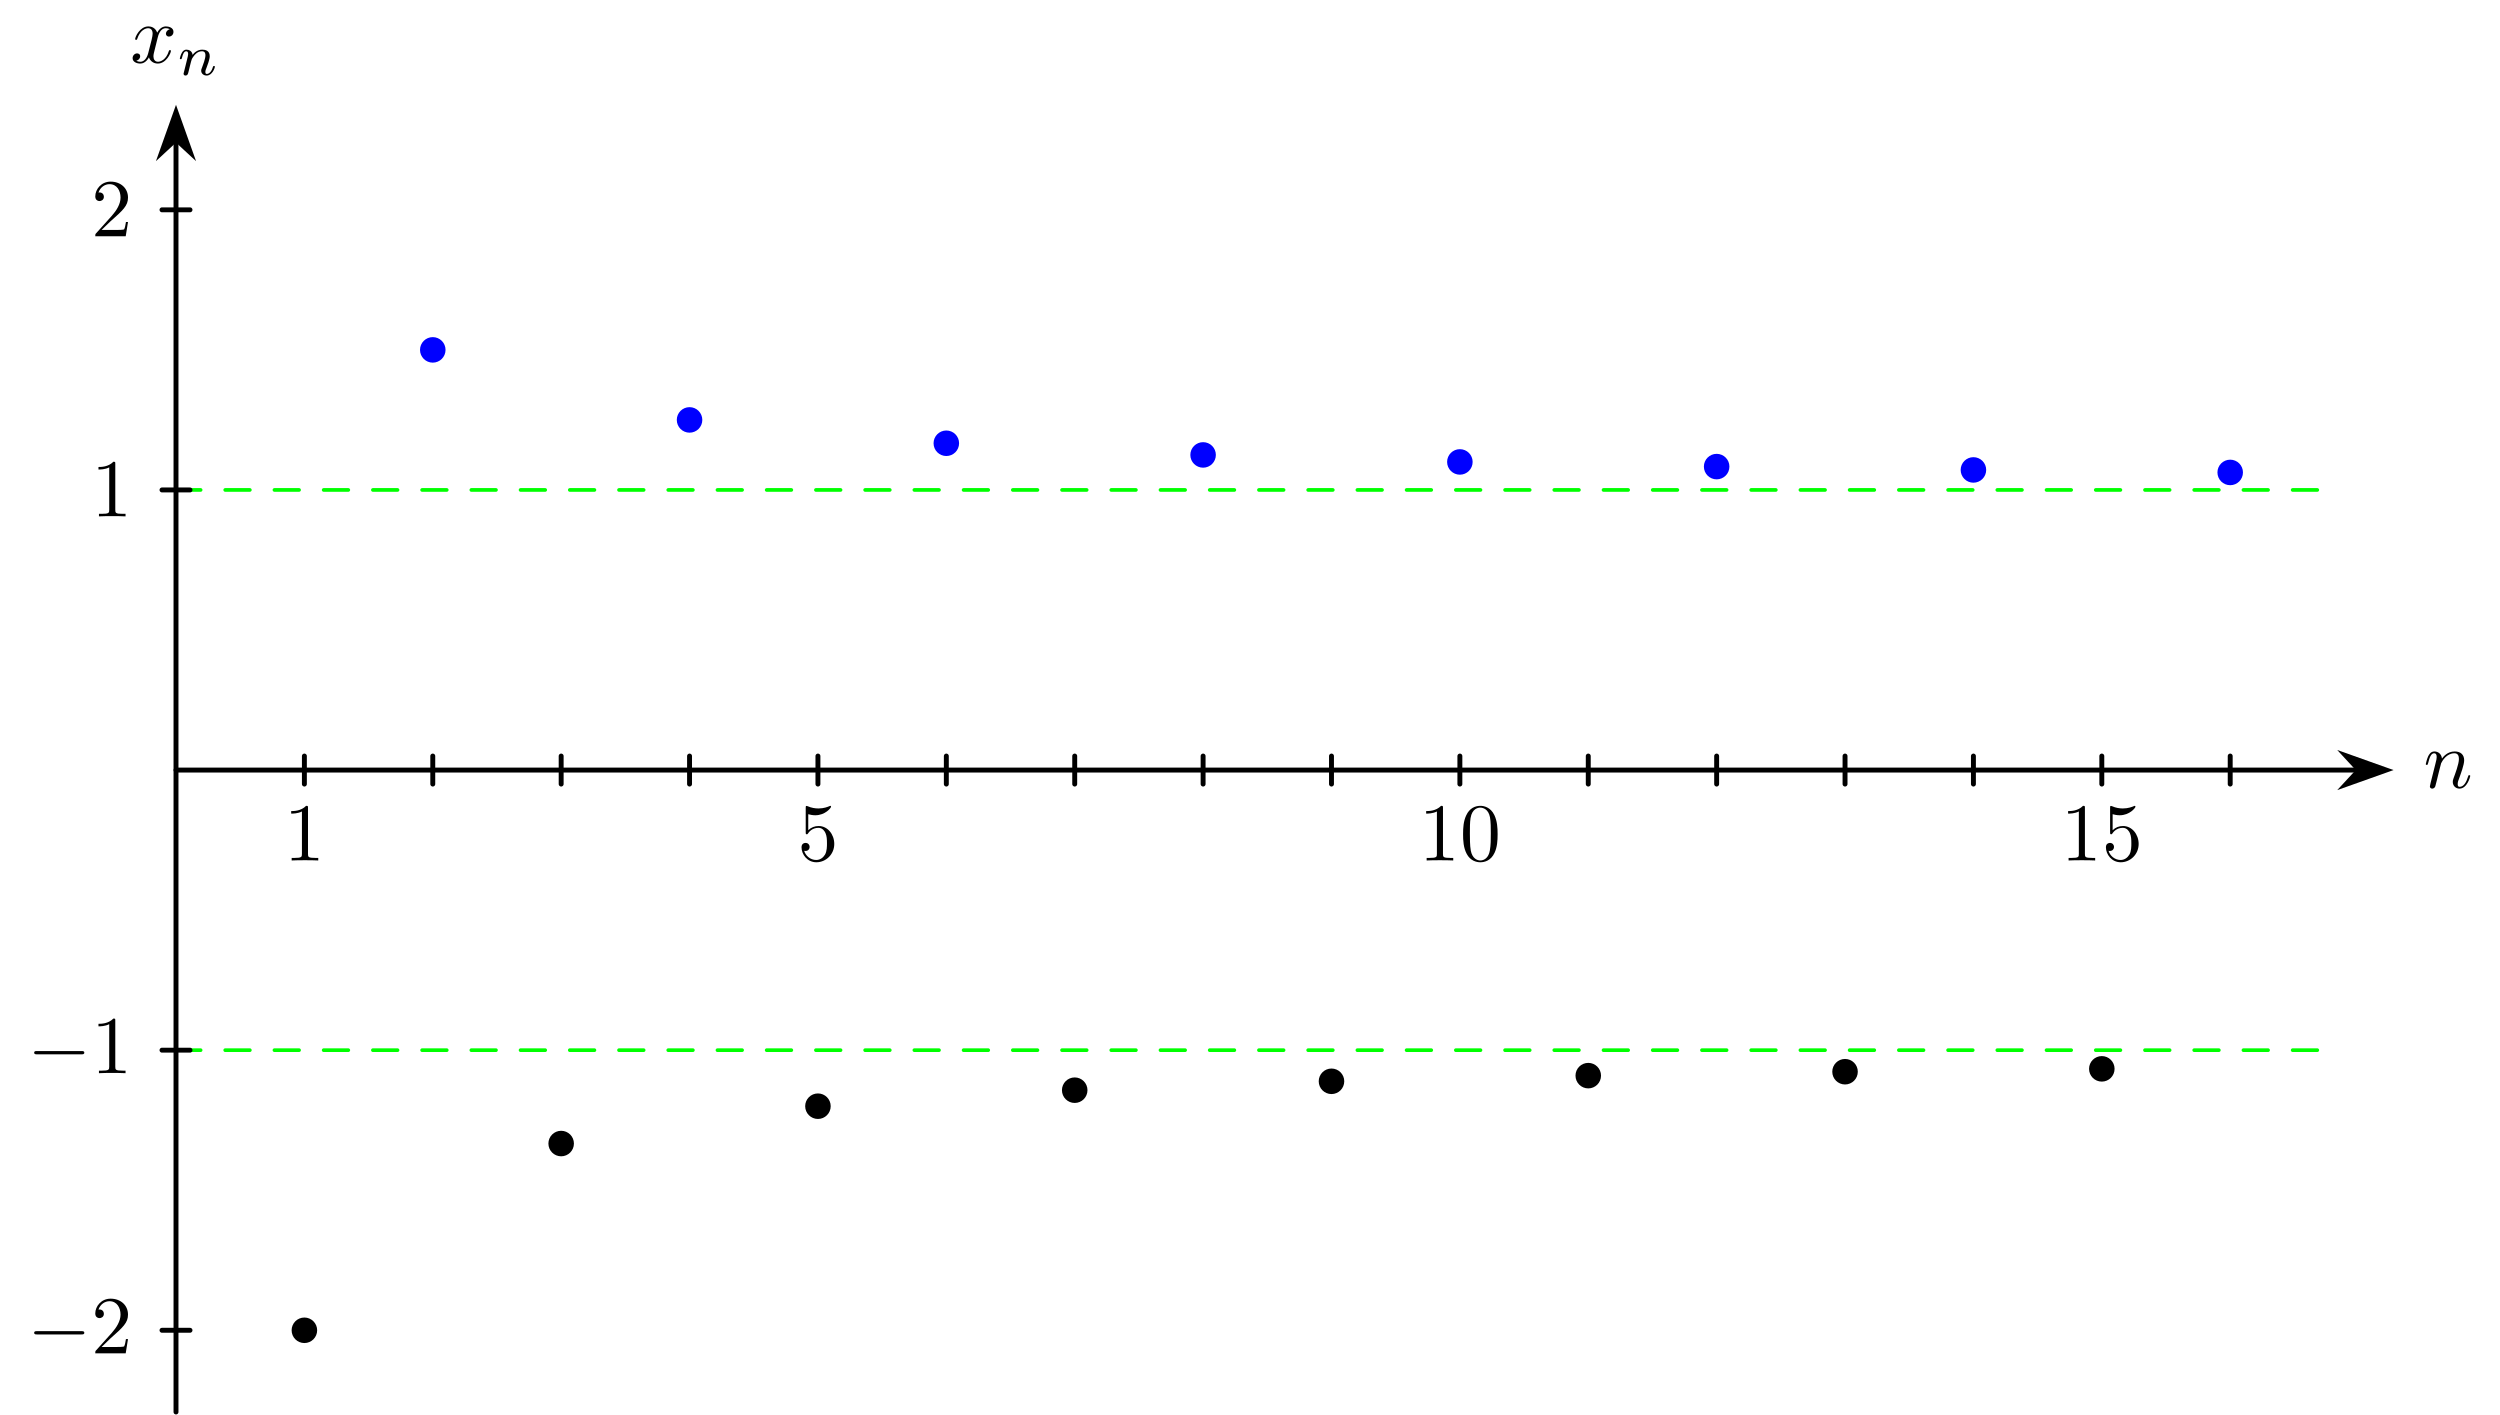
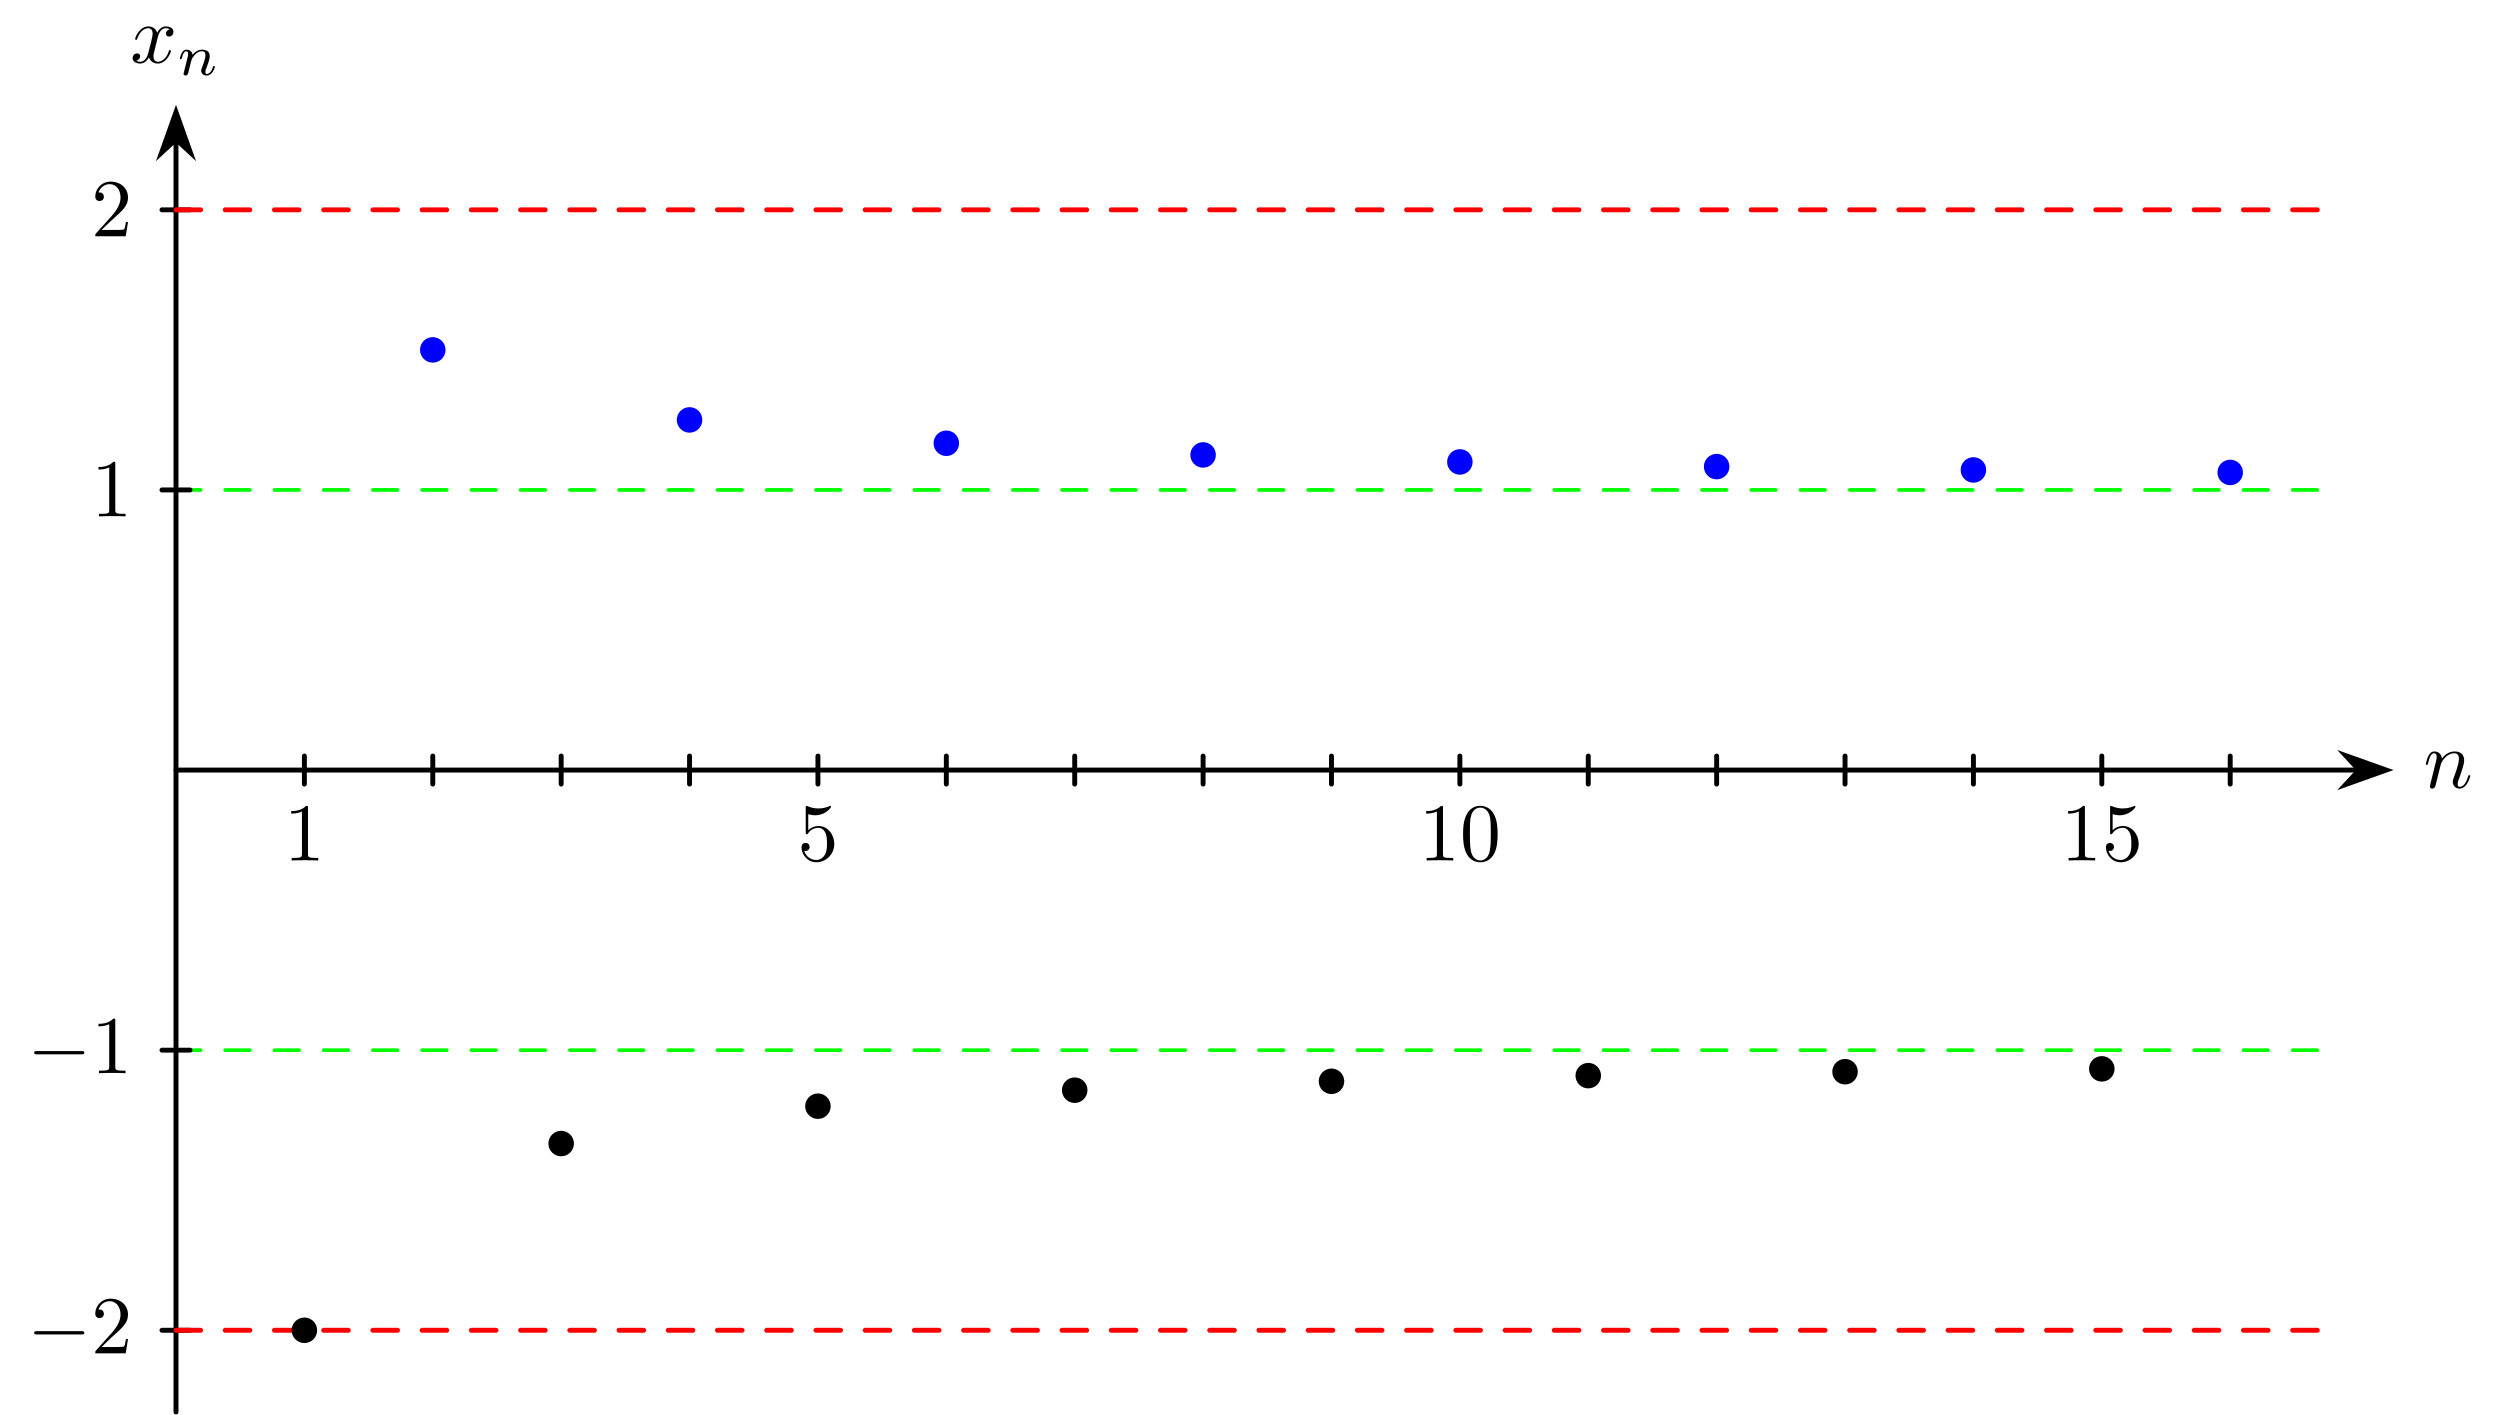
<svg xmlns="http://www.w3.org/2000/svg" xmlns:xlink="http://www.w3.org/1999/xlink" version="1.1" width="409.84pt" height="231.88pt" viewBox="-72 -72 303.582 171.763">
  <defs>
    <path id="podzaporedji-soda-liha-g0-0" d="M6.565-2.291C6.735-2.291 6.914-2.291 6.914-2.491S6.735-2.69 6.565-2.69H1.176C1.006-2.69 .827-2.69 .827-2.491S1.006-2.291 1.176-2.291H6.565Z" />
    <path id="podzaporedji-soda-liha-g1-110" d="M.877-.588C.847-.438 .787-.209 .787-.159C.787 .02 .927 .11 1.076 .11C1.196 .11 1.375 .03 1.445-.169C1.455-.189 1.574-.658 1.634-.907L1.853-1.803C1.913-2.022 1.973-2.242 2.022-2.471C2.062-2.64 2.142-2.929 2.152-2.969C2.301-3.278 2.829-4.184 3.776-4.184C4.224-4.184 4.314-3.816 4.314-3.487C4.314-2.869 3.826-1.594 3.666-1.166C3.577-.936 3.567-.817 3.567-.707C3.567-.239 3.915 .11 4.384 .11C5.32 .11 5.689-1.345 5.689-1.425C5.689-1.524 5.599-1.524 5.569-1.524C5.469-1.524 5.469-1.494 5.42-1.345C5.22-.667 4.892-.11 4.403-.11C4.234-.11 4.164-.209 4.164-.438C4.164-.687 4.254-.927 4.344-1.146C4.533-1.674 4.951-2.77 4.951-3.337C4.951-4.005 4.523-4.403 3.806-4.403C2.909-4.403 2.421-3.766 2.252-3.537C2.202-4.095 1.793-4.403 1.335-4.403S.687-4.015 .588-3.836C.428-3.497 .289-2.909 .289-2.869C.289-2.77 .389-2.77 .408-2.77C.508-2.77 .518-2.78 .578-2.999C.747-3.706 .946-4.184 1.305-4.184C1.504-4.184 1.614-4.055 1.614-3.726C1.614-3.517 1.584-3.407 1.455-2.889L.877-.588Z" />
    <path id="podzaporedji-soda-liha-g1-120" d="M3.328-3.009C3.387-3.268 3.616-4.184 4.314-4.184C4.364-4.184 4.603-4.184 4.812-4.055C4.533-4.005 4.334-3.756 4.334-3.517C4.334-3.357 4.443-3.168 4.712-3.168C4.932-3.168 5.25-3.347 5.25-3.746C5.25-4.264 4.663-4.403 4.324-4.403C3.746-4.403 3.397-3.875 3.278-3.646C3.029-4.304 2.491-4.403 2.202-4.403C1.166-4.403 .598-3.118 .598-2.869C.598-2.77 .697-2.77 .717-2.77C.797-2.77 .827-2.79 .847-2.879C1.186-3.935 1.843-4.184 2.182-4.184C2.371-4.184 2.72-4.095 2.72-3.517C2.72-3.208 2.55-2.54 2.182-1.146C2.022-.528 1.674-.11 1.235-.11C1.176-.11 .946-.11 .737-.239C.986-.289 1.205-.498 1.205-.777C1.205-1.046 .986-1.126 .837-1.126C.538-1.126 .289-.867 .289-.548C.289-.09 .787 .11 1.225 .11C1.883 .11 2.242-.588 2.271-.648C2.391-.279 2.75 .11 3.347 .11C4.374 .11 4.941-1.176 4.941-1.425C4.941-1.524 4.852-1.524 4.822-1.524C4.732-1.524 4.712-1.484 4.692-1.415C4.364-.349 3.686-.11 3.367-.11C2.979-.11 2.819-.428 2.819-.767C2.819-.986 2.879-1.205 2.989-1.644L3.328-3.009Z" />
    <path id="podzaporedji-soda-liha-g2-110" d="M.851-.439C.823-.349 .781-.174 .781-.153C.781 0 .907 .07 1.018 .07C1.144 .07 1.255-.021 1.29-.084S1.381-.37 1.416-.516C1.451-.649 1.527-.969 1.569-1.144C1.611-1.297 1.653-1.451 1.688-1.611C1.764-1.897 1.778-1.953 1.981-2.239C2.176-2.518 2.504-2.88 3.027-2.88C3.431-2.88 3.438-2.525 3.438-2.392C3.438-1.974 3.138-1.2 3.027-.907C2.95-.711 2.922-.649 2.922-.53C2.922-.16 3.229 .07 3.585 .07C4.282 .07 4.589-.893 4.589-.997C4.589-1.088 4.498-1.088 4.477-1.088C4.38-1.088 4.373-1.046 4.345-.969C4.184-.411 3.884-.126 3.605-.126C3.459-.126 3.431-.223 3.431-.37C3.431-.53 3.466-.621 3.592-.934C3.675-1.151 3.961-1.89 3.961-2.28C3.961-2.957 3.424-3.075 3.055-3.075C2.476-3.075 2.085-2.72 1.876-2.441C1.827-2.922 1.416-3.075 1.13-3.075C.83-3.075 .669-2.859 .579-2.699C.425-2.441 .328-2.043 .328-2.008C.328-1.918 .425-1.918 .446-1.918C.544-1.918 .551-1.939 .6-2.127C.704-2.538 .837-2.88 1.109-2.88C1.29-2.88 1.339-2.727 1.339-2.538C1.339-2.406 1.276-2.148 1.227-1.96S1.109-1.485 1.074-1.332L.851-.439Z" />
    <path id="podzaporedji-soda-liha-g3-48" d="M4.583-3.188C4.583-3.985 4.533-4.782 4.184-5.519C3.726-6.476 2.909-6.635 2.491-6.635C1.893-6.635 1.166-6.376 .757-5.45C.438-4.762 .389-3.985 .389-3.188C.389-2.441 .428-1.544 .837-.787C1.265 .02 1.993 .219 2.481 .219C3.019 .219 3.776 .01 4.214-.936C4.533-1.624 4.583-2.401 4.583-3.188ZM2.481 0C2.092 0 1.504-.249 1.325-1.205C1.215-1.803 1.215-2.72 1.215-3.308C1.215-3.945 1.215-4.603 1.295-5.141C1.484-6.326 2.232-6.416 2.481-6.416C2.809-6.416 3.467-6.237 3.656-5.25C3.756-4.692 3.756-3.935 3.756-3.308C3.756-2.56 3.756-1.883 3.646-1.245C3.497-.299 2.929 0 2.481 0Z" />
    <path id="podzaporedji-soda-liha-g3-49" d="M2.929-6.376C2.929-6.615 2.929-6.635 2.7-6.635C2.082-5.998 1.205-5.998 .887-5.998V-5.689C1.086-5.689 1.674-5.689 2.192-5.948V-.787C2.192-.428 2.162-.309 1.265-.309H.946V0C1.295-.03 2.162-.03 2.56-.03S3.826-.03 4.174 0V-.309H3.856C2.959-.309 2.929-.418 2.929-.787V-6.376Z" />
    <path id="podzaporedji-soda-liha-g3-50" d="M1.265-.767L2.321-1.793C3.875-3.168 4.473-3.706 4.473-4.702C4.473-5.838 3.577-6.635 2.361-6.635C1.235-6.635 .498-5.719 .498-4.832C.498-4.274 .996-4.274 1.026-4.274C1.196-4.274 1.544-4.394 1.544-4.802C1.544-5.061 1.365-5.32 1.016-5.32C.936-5.32 .917-5.32 .887-5.31C1.116-5.958 1.654-6.326 2.232-6.326C3.138-6.326 3.567-5.519 3.567-4.702C3.567-3.905 3.068-3.118 2.521-2.501L.608-.369C.498-.259 .498-.239 .498 0H4.194L4.473-1.733H4.224C4.174-1.435 4.105-.996 4.005-.847C3.935-.767 3.278-.767 3.059-.767H1.265Z" />
    <path id="podzaporedji-soda-liha-g3-53" d="M4.473-2.002C4.473-3.188 3.656-4.184 2.58-4.184C2.102-4.184 1.674-4.025 1.315-3.676V-5.619C1.514-5.559 1.843-5.489 2.162-5.489C3.387-5.489 4.085-6.396 4.085-6.526C4.085-6.585 4.055-6.635 3.985-6.635C3.975-6.635 3.955-6.635 3.905-6.605C3.706-6.516 3.218-6.316 2.55-6.316C2.152-6.316 1.694-6.386 1.225-6.595C1.146-6.625 1.126-6.625 1.106-6.625C1.006-6.625 1.006-6.545 1.006-6.386V-3.437C1.006-3.258 1.006-3.178 1.146-3.178C1.215-3.178 1.235-3.208 1.275-3.268C1.385-3.427 1.753-3.965 2.56-3.965C3.078-3.965 3.328-3.507 3.407-3.328C3.567-2.959 3.587-2.57 3.587-2.072C3.587-1.724 3.587-1.126 3.347-.707C3.108-.319 2.74-.06 2.281-.06C1.554-.06 .986-.588 .817-1.176C.847-1.166 .877-1.156 .986-1.156C1.315-1.156 1.484-1.405 1.484-1.644S1.315-2.132 .986-2.132C.847-2.132 .498-2.062 .498-1.604C.498-.747 1.186 .219 2.301 .219C3.457 .219 4.473-.737 4.473-2.002Z" />
  </defs>
  <g id="podzaporedji-soda-liha-page1">
    <g stroke-miterlimit="10" transform="translate(-50.62929,21.51128)scale(0.996264,-0.996264)">
      <g fill="#000" stroke="#000">
        <g stroke-width="0.4">
          <g stroke-width="0.6">
            <g stroke-linecap="round">
              <g stroke-linejoin="round">
                <g class="del" data-del="lim1">
                  <g fill="#0f0" stroke="#0f0">
                    <g stroke-dasharray="3.0,3.0" stroke-dashoffset="0.0">
                      <g stroke-width="0.45">
                        <path d="M0 34.143H261.765" fill="none" />
                      </g>
                    </g>
                  </g>
                  <path d="M1.707 34.143H-1.707" fill="none" />
                  <g transform="translate(-10.34007,30.92099)">
                    <g stroke="none" transform="scale(-1.00375,1.00375)translate(-50.62929,21.51128)scale(-1,-1)">
                      <g fill="#000">
                        <g stroke="none">
                          <use x="-50.629" y="21.511" xlink:href="#podzaporedji-soda-liha-g3-49" />
                        </g>
                      </g>
                    </g>
                  </g>
                </g>
                <g class="del" data-del="lim2">
                  <g fill="#0f0" stroke="#0f0">
                    <g stroke-dasharray="3.0,3.0" stroke-dashoffset="0.0">
                      <g stroke-width="0.45">
                        <path d="M0-34.143H261.765" fill="none" />
                      </g>
                    </g>
                  </g>
                  <path d="M1.707-34.143H-1.707" fill="none" />
                  <g transform="translate(-18.11787,-36.94876)">
                    <g stroke="none" transform="scale(-1.00375,1.00375)translate(-50.62929,21.51128)scale(-1,-1)">
                      <g fill="#000">
                        <g stroke="none">
                          <use x="-50.629" y="21.511" xlink:href="#podzaporedji-soda-liha-g0-0" />
                          <use x="-42.881" y="21.511" xlink:href="#podzaporedji-soda-liha-g3-49" />
                        </g>
                      </g>
                    </g>
                  </g>
                </g>
                <g class="del" data-del="osn">
                  <path d="M0 0H265.949" fill="none" />
                  <g transform="translate(263.4724,0.0)">
                    <g stroke-dasharray="none" stroke-dashoffset="0.0">
                      <g stroke-linejoin="miter">
                        <path d="M5.93 0L1.005 1.754L2.626 0L1.005-1.754Z" />
                      </g>
                    </g>
                  </g>
                  <g transform="translate(273.934,-2.15277)">
                    <g stroke="none" transform="scale(-1.00375,1.00375)translate(-50.62929,21.51128)scale(-1,-1)">
                      <g fill="#000">
                        <g stroke="none">
                          <use x="-50.629" y="21.511" xlink:href="#podzaporedji-soda-liha-g1-110" />
                        </g>
                      </g>
                    </g>
                  </g>
                  <path d="M15.649-1.707V1.707" fill="none" />
                  <path d="M31.298-1.707V1.707" fill="none" />
                  <path d="M46.947-1.707V1.707" fill="none" />
                  <path d="M62.596-1.707V1.707" fill="none" />
                  <path d="M78.245-1.707V1.707" fill="none" />
                  <path d="M93.895-1.707V1.707" fill="none" />
                  <path d="M109.544-1.707V1.707" fill="none" />
                  <path d="M125.193-1.707V1.707" fill="none" />
                  <path d="M140.842-1.707V1.707" fill="none" />
                  <path d="M156.491-1.707V1.707" fill="none" />
                  <path d="M172.14-1.707V1.707" fill="none" />
                  <path d="M187.789-1.707V1.707" fill="none" />
                  <path d="M203.438-1.707V1.707" fill="none" />
                  <path d="M219.087-1.707V1.707" fill="none" />
                  <path d="M234.736-1.707V1.707" fill="none" />
                  <path d="M250.386-1.707V1.707" fill="none" />
                  <g transform="translate(13.1491,-11.02069)">
                    <g stroke="none" transform="scale(-1.00375,1.00375)translate(-50.62929,21.51128)scale(-1,-1)">
                      <g fill="#000">
                        <g stroke="none">
                          <use x="-50.629" y="21.511" xlink:href="#podzaporedji-soda-liha-g3-49" />
                        </g>
                      </g>
                    </g>
                  </g>
                  <g transform="translate(75.74547,-11.02069)">
                    <g stroke="none" transform="scale(-1.00375,1.00375)translate(-50.62929,21.51128)scale(-1,-1)">
                      <g fill="#000">
                        <g stroke="none">
                          <use x="-50.629" y="21.511" xlink:href="#podzaporedji-soda-liha-g3-53" />
                        </g>
                      </g>
                    </g>
                  </g>
                  <g transform="translate(151.4909,-11.02069)">
                    <g stroke="none" transform="scale(-1.00375,1.00375)translate(-50.62929,21.51128)scale(-1,-1)">
                      <g fill="#000">
                        <g stroke="none">
                          <use x="-50.629" y="21.511" xlink:href="#podzaporedji-soda-liha-g3-49" />
                          <use x="-45.648" y="21.511" xlink:href="#podzaporedji-soda-liha-g3-48" />
                        </g>
                      </g>
                    </g>
                  </g>
                  <g transform="translate(229.7364,-11.02069)">
                    <g stroke="none" transform="scale(-1.00375,1.00375)translate(-50.62929,21.51128)scale(-1,-1)">
                      <g fill="#000">
                        <g stroke="none">
                          <use x="-50.629" y="21.511" xlink:href="#podzaporedji-soda-liha-g3-49" />
                          <use x="-45.648" y="21.511" xlink:href="#podzaporedji-soda-liha-g3-53" />
                        </g>
                      </g>
                    </g>
                  </g>
                </g>
                <g class="del" data-del="osy">
                  <path d="M0-78.245V76.738" fill="none" />
                  <g transform="matrix(0.0,1.0,-1.0,0.0,0.0,74.26184)">
                    <g stroke-dasharray="none" stroke-dashoffset="0.0">
                      <g stroke-linejoin="miter">
                        <path d="M5.93 0L1.005 1.754L2.626 0L1.005-1.754Z" />
                      </g>
                    </g>
                  </g>
                  <g transform="translate(-5.5793,86.22343)">
                    <g stroke="none" transform="scale(-1.00375,1.00375)translate(-50.62929,21.51128)scale(-1,-1)">
                      <g fill="#000">
                        <g stroke="none">
                          <use x="-50.629" y="21.511" xlink:href="#podzaporedji-soda-liha-g1-120" />
                          <use x="-44.935" y="23.006" xlink:href="#podzaporedji-soda-liha-g2-110" />
                        </g>
                      </g>
                    </g>
                  </g>
                  <path d="M1.707 68.286H-1.707" fill="none" />
                  <g transform="translate(-10.34007,65.0642)">
                    <g stroke="none" transform="scale(-1.00375,1.00375)translate(-50.62929,21.51128)scale(-1,-1)">
                      <g fill="#000">
                        <g stroke="none">
                          <use x="-50.629" y="21.511" xlink:href="#podzaporedji-soda-liha-g3-50" />
                        </g>
                      </g>
                    </g>
                  </g>
                  <path d="M1.707-68.286H-1.707" fill="none" />
                  <g transform="translate(-18.11787,-71.09196)">
                    <g stroke="none" transform="scale(-1.00375,1.00375)translate(-50.62929,21.51128)scale(-1,-1)">
                      <g fill="#000">
                        <g stroke="none">
                          <use x="-50.629" y="21.511" xlink:href="#podzaporedji-soda-liha-g0-0" />
                          <use x="-42.881" y="21.511" xlink:href="#podzaporedji-soda-liha-g3-50" />
                        </g>
                      </g>
                    </g>
                  </g>
                </g>
+                 <g class="del" data-del="meji">
+                   <g fill="#f00" stroke="#f00">
+                     <g stroke-dasharray="3.0,3.0" stroke-dashoffset="0.0">
+                       <g stroke-width="0.6">
+                         <path d="M0 68.286H261.765" fill="none" />
+                       </g>
+                     </g>
+                   </g>
+                   <g fill="#f00" stroke="#f00">
+                     <g stroke-dasharray="3.0,3.0" stroke-dashoffset="0.0">
+                       <g stroke-width="0.6">
+                         <path d="M0-68.286H261.765" fill="none" />
+                       </g>
+                     </g>
+                   </g>
+                 </g>
                <g class="del" data-del="sodi">
                  <g fill="#00f" stroke="#00f">
                    <g fill="#00f" stroke="#00f">
                      <path d="M32.854 51.215C32.854 52.074 32.157 52.771 31.298 52.771C30.439 52.771 29.743 52.074 29.743 51.215S30.439 49.659 31.298 49.659C32.157 49.659 32.854 50.356 32.854 51.215ZM31.298 51.215" stroke="none" />
                    </g>
                    <g transform="translate(31.29819,51.21501)">
                      <g stroke="none" transform="scale(-1.00375,1.00375)translate(-50.62929,21.51128)scale(-1,-1)">
                        <g fill="#00f">
                          <g stroke="none" />
                        </g>
                      </g>
                    </g>
                  </g>
                  <g fill="#00f" stroke="#00f">
                    <g fill="#00f" stroke="#00f">
                      <path d="M64.152 42.679C64.152 43.538 63.456 44.235 62.596 44.235C61.737 44.235 61.041 43.538 61.041 42.679C61.041 41.82 61.737 41.123 62.596 41.123C63.456 41.123 64.152 41.82 64.152 42.679ZM62.596 42.679" stroke="none" />
                    </g>
                    <g transform="translate(62.59637,42.67911)">
                      <g stroke="none" transform="scale(-1.00375,1.00375)translate(-50.62929,21.51128)scale(-1,-1)">
                        <g fill="#00f">
                          <g stroke="none" />
                        </g>
                      </g>
                    </g>
                  </g>
                  <g fill="#00f" stroke="#00f">
                    <g fill="#00f" stroke="#00f">
                      <path d="M95.45 39.834C95.45 40.693 94.754 41.389 93.895 41.389C93.035 41.389 92.339 40.693 92.339 39.834C92.339 38.974 93.035 38.278 93.895 38.278C94.754 38.278 95.45 38.974 95.45 39.834ZM93.895 39.834" stroke="none" />
                    </g>
                    <g transform="translate(93.89456,39.83366)">
                      <g stroke="none" transform="scale(-1.00375,1.00375)translate(-50.62929,21.51128)scale(-1,-1)">
                        <g fill="#00f">
                          <g stroke="none" />
                        </g>
                      </g>
                    </g>
                  </g>
                  <g fill="#00f" stroke="#00f">
                    <g fill="#00f" stroke="#00f">
                      <path d="M126.748 38.411C126.748 39.271 126.052 39.967 125.193 39.967C124.334 39.967 123.637 39.271 123.637 38.411C123.637 37.552 124.334 36.856 125.193 36.856C126.052 36.856 126.748 37.552 126.748 38.411ZM125.193 38.411" stroke="none" />
                    </g>
                    <g transform="translate(125.1928,38.41138)">
                      <g stroke="none" transform="scale(-1.00375,1.00375)translate(-50.62929,21.51128)scale(-1,-1)">
                        <g fill="#00f">
                          <g stroke="none" />
                        </g>
                      </g>
                    </g>
                  </g>
                  <g fill="#00f" stroke="#00f">
                    <g fill="#00f" stroke="#00f">
                      <path d="M158.047 37.558C158.047 38.417 157.35 39.113 156.491 39.113S154.935 38.417 154.935 37.558C154.935 36.699 155.632 36.002 156.491 36.002S158.047 36.699 158.047 37.558ZM156.491 37.558" stroke="none" />
                    </g>
                    <g transform="translate(156.4909,37.55782)">
                      <g stroke="none" transform="scale(-1.00375,1.00375)translate(-50.62929,21.51128)scale(-1,-1)">
                        <g fill="#00f">
                          <g stroke="none" />
                        </g>
                      </g>
                    </g>
                  </g>
                  <g fill="#00f" stroke="#00f">
                    <g fill="#00f" stroke="#00f">
                      <path d="M189.345 36.989C189.345 37.848 188.648 38.544 187.789 38.544S186.233 37.848 186.233 36.989C186.233 36.129 186.93 35.433 187.789 35.433S189.345 36.129 189.345 36.989ZM187.789 36.989" stroke="none" />
                    </g>
                    <g transform="translate(187.7891,36.98865)">
                      <g stroke="none" transform="scale(-1.00375,1.00375)translate(-50.62929,21.51128)scale(-1,-1)">
                        <g fill="#00f">
                          <g stroke="none" />
                        </g>
                      </g>
                    </g>
                  </g>
                  <g fill="#00f" stroke="#00f">
                    <g fill="#00f" stroke="#00f">
                      <path d="M220.643 36.582C220.643 37.441 219.946 38.138 219.087 38.138C218.228 38.138 217.532 37.441 217.532 36.582C217.532 35.723 218.228 35.026 219.087 35.026C219.946 35.026 220.643 35.723 220.643 36.582ZM219.087 36.582" stroke="none" />
                    </g>
                    <g transform="translate(219.0873,36.58185)">
                      <g stroke="none" transform="scale(-1.00375,1.00375)translate(-50.62929,21.51128)scale(-1,-1)">
                        <g fill="#00f">
                          <g stroke="none" />
                        </g>
                      </g>
                    </g>
                  </g>
                  <g fill="#00f" stroke="#00f">
                    <g fill="#00f" stroke="#00f">
                      <path d="M251.941 36.277C251.941 37.136 251.245 37.833 250.386 37.833C249.526 37.833 248.83 37.136 248.83 36.277C248.83 35.418 249.526 34.721 250.386 34.721C251.245 34.721 251.941 35.418 251.941 36.277ZM250.386 36.277" stroke="none" />
                    </g>
                    <g transform="translate(250.3855,36.27707)">
                      <g stroke="none" transform="scale(-1.00375,1.00375)translate(-50.62929,21.51128)scale(-1,-1)">
                        <g fill="#00f">
                          <g stroke="none" />
                        </g>
                      </g>
                    </g>
                  </g>
                </g>
                <g class="del" data-del="lihi">
                  <path d="M17.205-68.286C17.205-67.427 16.508-66.731 15.649-66.731C14.79-66.731 14.093-67.427 14.093-68.286C14.093-69.146 14.79-69.842 15.649-69.842C16.508-69.842 17.205-69.146 17.205-68.286ZM15.649-68.286" stroke="none" />
                  <g transform="translate(15.6491,-68.2864)">
                    <g stroke="none" transform="scale(-1.00375,1.00375)translate(-50.62929,21.51128)scale(-1,-1)">
                      <g fill="#000">
                        <g stroke="none" />
                      </g>
                    </g>
                  </g>
                  <path d="M48.503-45.525C48.503-44.665 47.806-43.969 46.947-43.969S45.392-44.665 45.392-45.525S46.088-47.08 46.947-47.08S48.503-46.384 48.503-45.525ZM46.947-45.525" stroke="none" />
                  <g transform="translate(46.94728,-45.52455)">
                    <g stroke="none" transform="scale(-1.00375,1.00375)translate(-50.62929,21.51128)scale(-1,-1)">
                      <g fill="#000">
                        <g stroke="none" />
                      </g>
                    </g>
                  </g>
                  <path d="M79.801-40.972C79.801-40.113 79.105-39.416 78.245-39.416C77.386-39.416 76.69-40.113 76.69-40.972C76.69-41.831 77.386-42.528 78.245-42.528C79.105-42.528 79.801-41.831 79.801-40.972ZM78.245-40.972" stroke="none" />
                  <g transform="translate(78.24547,-40.97202)">
                    <g stroke="none" transform="scale(-1.00375,1.00375)translate(-50.62929,21.51128)scale(-1,-1)">
                      <g fill="#000">
                        <g stroke="none" />
                      </g>
                    </g>
                  </g>
                  <path d="M111.099-39.021C111.099-38.162 110.403-37.465 109.544-37.465C108.684-37.465 107.988-38.162 107.988-39.021S108.684-40.577 109.544-40.577C110.403-40.577 111.099-39.88 111.099-39.021ZM109.544-39.021" stroke="none" />
                  <g transform="translate(109.5437,-39.02092)">
                    <g stroke="none" transform="scale(-1.00375,1.00375)translate(-50.62929,21.51128)scale(-1,-1)">
                      <g fill="#000">
                        <g stroke="none" />
                      </g>
                    </g>
                  </g>
                  <path d="M142.398-37.937C142.398-37.078 141.701-36.381 140.842-36.381C139.983-36.381 139.286-37.078 139.286-37.937C139.286-38.796 139.983-39.493 140.842-39.493C141.701-39.493 142.398-38.796 142.398-37.937ZM140.842-37.937" stroke="none" />
                  <g transform="translate(140.8419,-37.93684)">
                    <g stroke="none" transform="scale(-1.00375,1.00375)translate(-50.62929,21.51128)scale(-1,-1)">
                      <g fill="#000">
                        <g stroke="none" />
                      </g>
                    </g>
                  </g>
                  <path d="M173.696-37.247C173.696-36.388 172.999-35.692 172.14-35.692C171.281-35.692 170.584-36.388 170.584-37.247C170.584-38.107 171.281-38.803 172.14-38.803C172.999-38.803 173.696-38.107 173.696-37.247ZM172.14-37.247" stroke="none" />
                  <g transform="translate(172.1401,-37.2474)">
                    <g stroke="none" transform="scale(-1.00375,1.00375)translate(-50.62929,21.51128)scale(-1,-1)">
                      <g fill="#000">
                        <g stroke="none" />
                      </g>
                    </g>
                  </g>
                  <path d="M204.994-36.77C204.994-35.911 204.297-35.214 203.438-35.214C202.579-35.214 201.883-35.911 201.883-36.77C201.883-37.629 202.579-38.325 203.438-38.325C204.297-38.325 204.994-37.629 204.994-36.77ZM203.438-36.77" stroke="none" />
                  <g transform="translate(203.4382,-36.76984)">
                    <g stroke="none" transform="scale(-1.00375,1.00375)translate(-50.62929,21.51128)scale(-1,-1)">
                      <g fill="#000">
                        <g stroke="none" />
                      </g>
                    </g>
                  </g>
                  <path d="M236.292-36.419C236.292-35.56 235.596-34.864 234.736-34.864C233.877-34.864 233.181-35.56 233.181-36.419C233.181-37.279 233.877-37.975 234.736-37.975C235.596-37.975 236.292-37.279 236.292-36.419ZM234.736-36.419" stroke="none" />
                  <g transform="translate(234.7364,-36.41946)">
                    <g stroke="none" transform="scale(-1.00375,1.00375)translate(-50.62929,21.51128)scale(-1,-1)">
                      <g fill="#000">
                        <g stroke="none" />
                      </g>
                    </g>
                  </g>
                </g>
              </g>
            </g>
          </g>
        </g>
      </g>
    </g>
  </g>
</svg>
